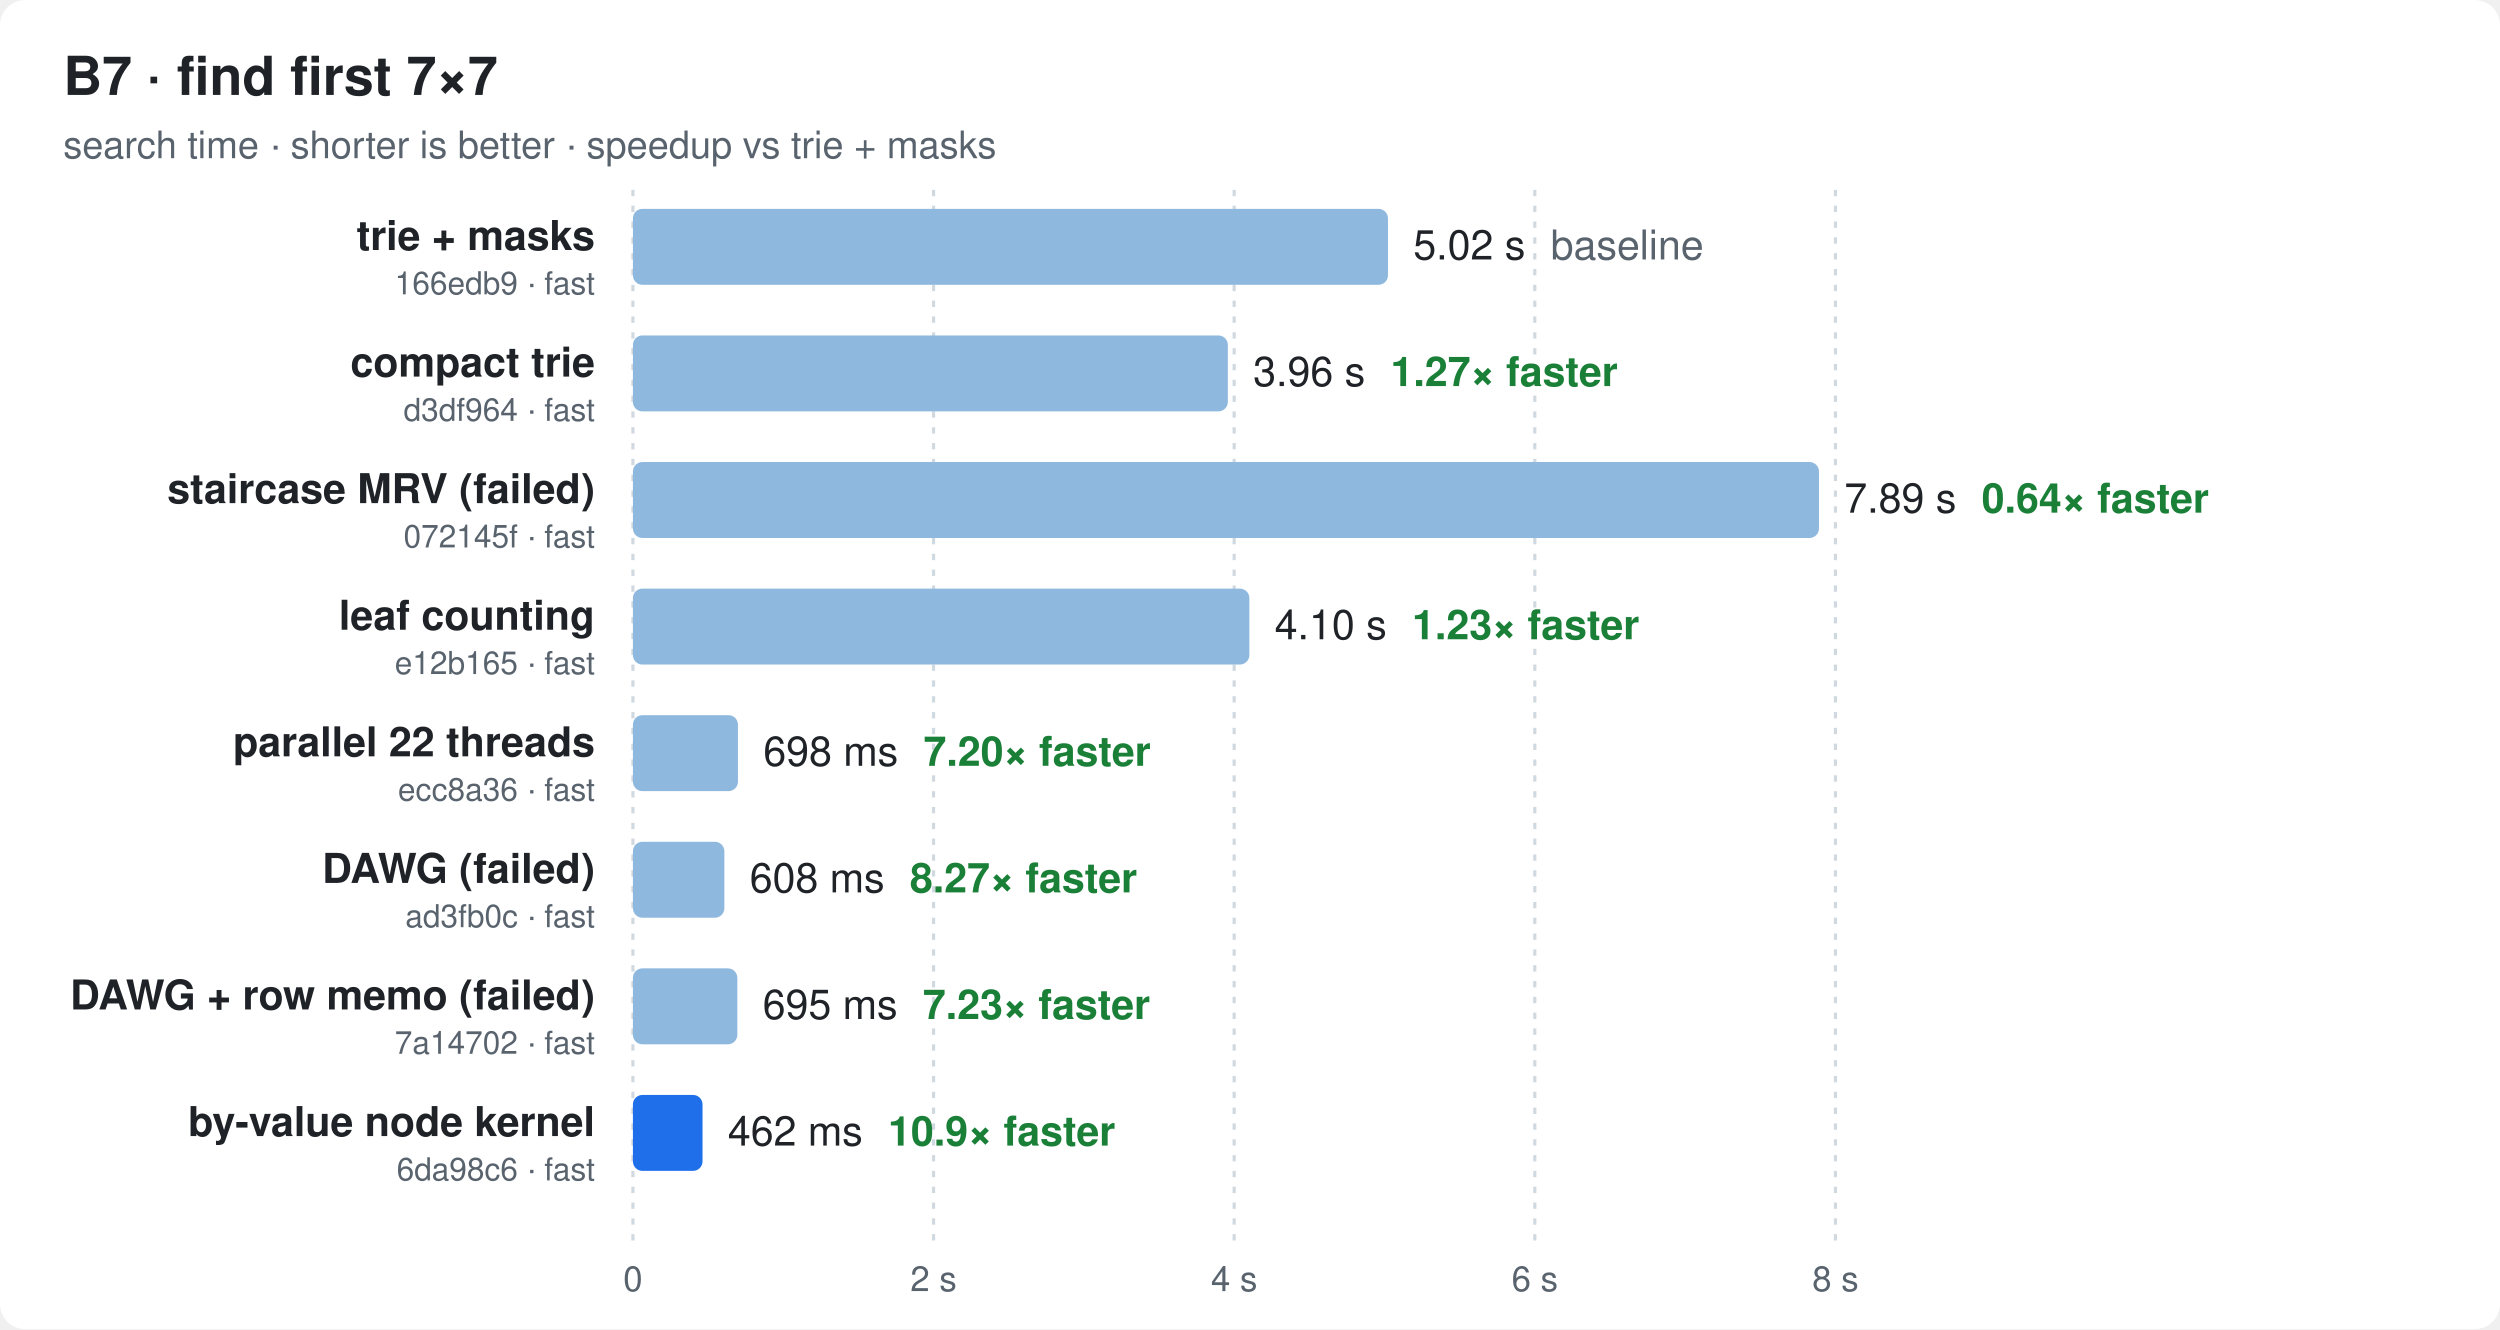
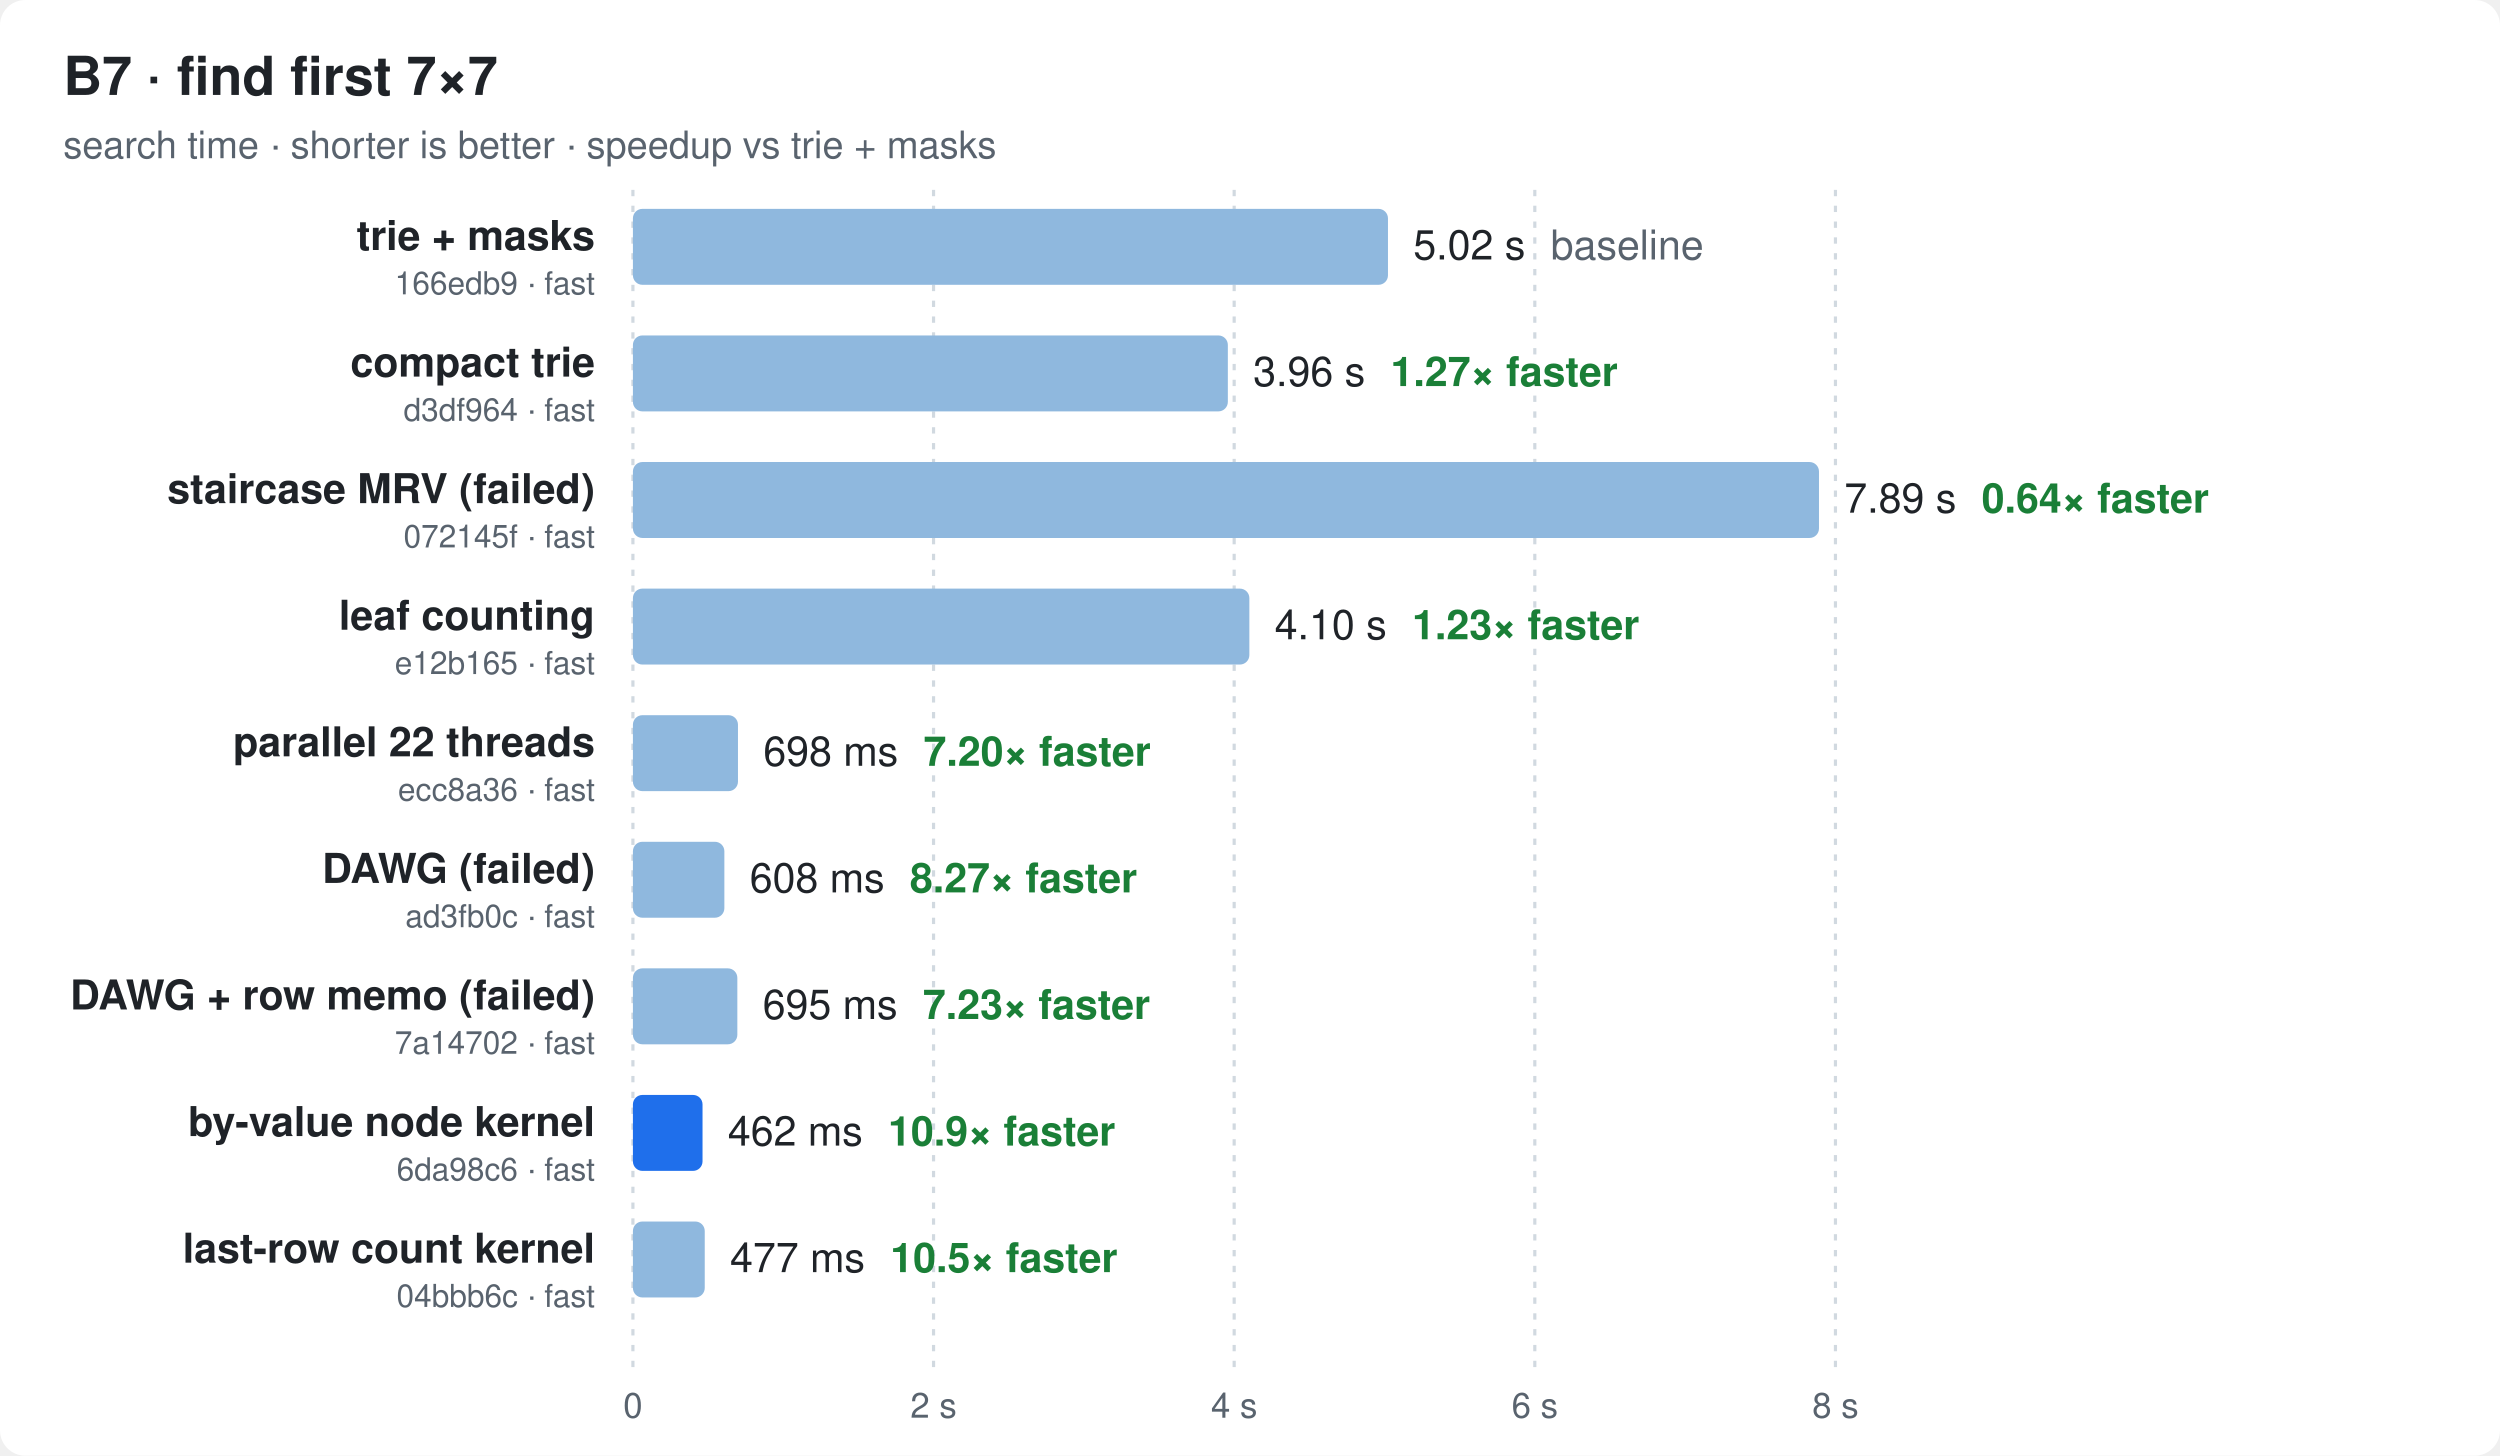
- <svg xmlns="http://www.w3.org/2000/svg" width="790" height="420" viewBox="0 0 790 420" font-family="ui-sans-serif,-apple-system,Segoe UI,Helvetica,Arial,sans-serif">
+ <svg xmlns="http://www.w3.org/2000/svg" width="790" height="460" viewBox="0 0 790 460" font-family="ui-sans-serif,-apple-system,Segoe UI,Helvetica,Arial,sans-serif">
  <style>
  .bg{fill:#ffffff} .t{fill:#1f2328} .m{fill:#59636e} .g{stroke:#d1d9e0}
  .bar{fill:#8fb8de} .best{fill:#1f6feb} .x{fill:#1a7f37;font-weight:600}
  @media (prefers-color-scheme: dark){
    .bg{fill:#0d1117} .t{fill:#e6edf3} .m{fill:#9198a1} .g{stroke:#30363d}
    .bar{fill:#2f5f8f} .best{fill:#4493f8} .x{fill:#3fb950}
  }
</style>
-   <rect class="bg" width="790" height="420" rx="8" />
+   <rect class="bg" width="790" height="460" rx="8" />
  <text class="t" x="20" y="30" font-size="17" font-weight="700">B7 · find first 7×7</text>
  <text class="m" x="20" y="50" font-size="12">search time · shorter is better · speedup vs trie + masks</text>
-   <line class="g" x1="200.0" x2="200.0" y1="60" y2="392" stroke-dasharray="2 3" />
-   <text class="m" x="200.0" y="408" font-size="11" text-anchor="middle">0</text>
-   <line class="g" x1="295.0" x2="295.0" y1="60" y2="392" stroke-dasharray="2 3" />
-   <text class="m" x="295.0" y="408" font-size="11" text-anchor="middle">2 s</text>
-   <line class="g" x1="390.0" x2="390.0" y1="60" y2="392" stroke-dasharray="2 3" />
-   <text class="m" x="390.0" y="408" font-size="11" text-anchor="middle">4 s</text>
-   <line class="g" x1="485.0" x2="485.0" y1="60" y2="392" stroke-dasharray="2 3" />
-   <text class="m" x="485.0" y="408" font-size="11" text-anchor="middle">6 s</text>
-   <line class="g" x1="580.0" x2="580.0" y1="60" y2="392" stroke-dasharray="2 3" />
-   <text class="m" x="580.0" y="408" font-size="11" text-anchor="middle">8 s</text>
+   <line class="g" x1="200.0" x2="200.0" y1="60" y2="432" stroke-dasharray="2 3" />
+   <text class="m" x="200.0" y="448" font-size="11" text-anchor="middle">0</text>
+   <line class="g" x1="295.0" x2="295.0" y1="60" y2="432" stroke-dasharray="2 3" />
+   <text class="m" x="295.0" y="448" font-size="11" text-anchor="middle">2 s</text>
+   <line class="g" x1="390.0" x2="390.0" y1="60" y2="432" stroke-dasharray="2 3" />
+   <text class="m" x="390.0" y="448" font-size="11" text-anchor="middle">4 s</text>
+   <line class="g" x1="485.0" x2="485.0" y1="60" y2="432" stroke-dasharray="2 3" />
+   <text class="m" x="485.0" y="448" font-size="11" text-anchor="middle">6 s</text>
+   <line class="g" x1="580.0" x2="580.0" y1="60" y2="432" stroke-dasharray="2 3" />
+   <text class="m" x="580.0" y="448" font-size="11" text-anchor="middle">8 s</text>
  <text class="t" x="188" y="79.0" font-size="13" font-weight="600" text-anchor="end">trie + masks</text>
  <text class="m" x="188" y="93.0" font-size="10" text-anchor="end">166edb9 · fast</text>
  <rect class="bar" x="200" y="66" width="238.6" height="24" rx="3" />
  <text class="t" x="446.6" y="82.0" font-size="13">5.02 s<tspan class="m" dx="8">baseline</tspan>
  </text>
  <text class="t" x="188" y="119.0" font-size="13" font-weight="600" text-anchor="end">compact trie</text>
  <text class="m" x="188" y="133.0" font-size="10" text-anchor="end">d3df964 · fast</text>
  <rect class="bar" x="200" y="106" width="188.0" height="24" rx="3" />
  <text class="t" x="396.0" y="122.0" font-size="13">3.96 s<tspan class="x" dx="8">1.27× faster</tspan>
  </text>
  <text class="t" x="188" y="159.0" font-size="13" font-weight="600" text-anchor="end">staircase MRV (failed)</text>
  <text class="m" x="188" y="173.0" font-size="10" text-anchor="end">072145f · fast</text>
  <rect class="bar" x="200" y="146" width="374.8" height="24" rx="3" />
  <text class="t" x="582.8" y="162.0" font-size="13">7.89 s<tspan class="x" dx="8">0.64× faster</tspan>
  </text>
  <text class="t" x="188" y="199.0" font-size="13" font-weight="600" text-anchor="end">leaf counting</text>
  <text class="m" x="188" y="213.0" font-size="10" text-anchor="end">e12b165 · fast</text>
  <rect class="bar" x="200" y="186" width="194.8" height="24" rx="3" />
  <text class="t" x="402.8" y="202.0" font-size="13">4.10 s<tspan class="x" dx="8">1.23× faster</tspan>
  </text>
  <text class="t" x="188" y="239.0" font-size="13" font-weight="600" text-anchor="end">parallel 22 threads</text>
  <text class="m" x="188" y="253.0" font-size="10" text-anchor="end">ecc8a36 · fast</text>
  <rect class="bar" x="200" y="226" width="33.2" height="24" rx="3" />
  <text class="t" x="241.2" y="242.0" font-size="13">698 ms<tspan class="x" dx="8">7.20× faster</tspan>
  </text>
  <text class="t" x="188" y="279.0" font-size="13" font-weight="600" text-anchor="end">DAWG (failed)</text>
  <text class="m" x="188" y="293.0" font-size="10" text-anchor="end">ad3fb0c · fast</text>
  <rect class="bar" x="200" y="266" width="28.9" height="24" rx="3" />
  <text class="t" x="236.9" y="282.0" font-size="13">608 ms<tspan class="x" dx="8">8.27× faster</tspan>
  </text>
  <text class="t" x="188" y="319.0" font-size="13" font-weight="600" text-anchor="end">DAWG + row memo (failed)</text>
  <text class="m" x="188" y="333.0" font-size="10" text-anchor="end">7a14702 · fast</text>
  <rect class="bar" x="200" y="306" width="33.0" height="24" rx="3" />
  <text class="t" x="241.0" y="322.0" font-size="13">695 ms<tspan class="x" dx="8">7.23× faster</tspan>
  </text>
  <text class="t" x="188" y="359.0" font-size="13" font-weight="600" text-anchor="end">by-value node kernel</text>
  <text class="m" x="188" y="373.0" font-size="10" text-anchor="end">6da98c6 · fast</text>
  <rect class="best" x="200" y="346" width="22.0" height="24" rx="3" />
  <text class="t" x="230.0" y="362.0" font-size="13">462 ms<tspan class="x" dx="8">10.9× faster</tspan>
  </text>
+   <text class="t" x="188" y="399.0" font-size="13" font-weight="600" text-anchor="end">last-row count kernel</text>
+   <text class="m" x="188" y="413.0" font-size="10" text-anchor="end">04bbb6c · fast</text>
+   <rect class="bar" x="200" y="386" width="22.7" height="24" rx="3" />
+   <text class="t" x="230.7" y="402.0" font-size="13">477 ms<tspan class="x" dx="8">10.5× faster</tspan>
+   </text>
</svg>
